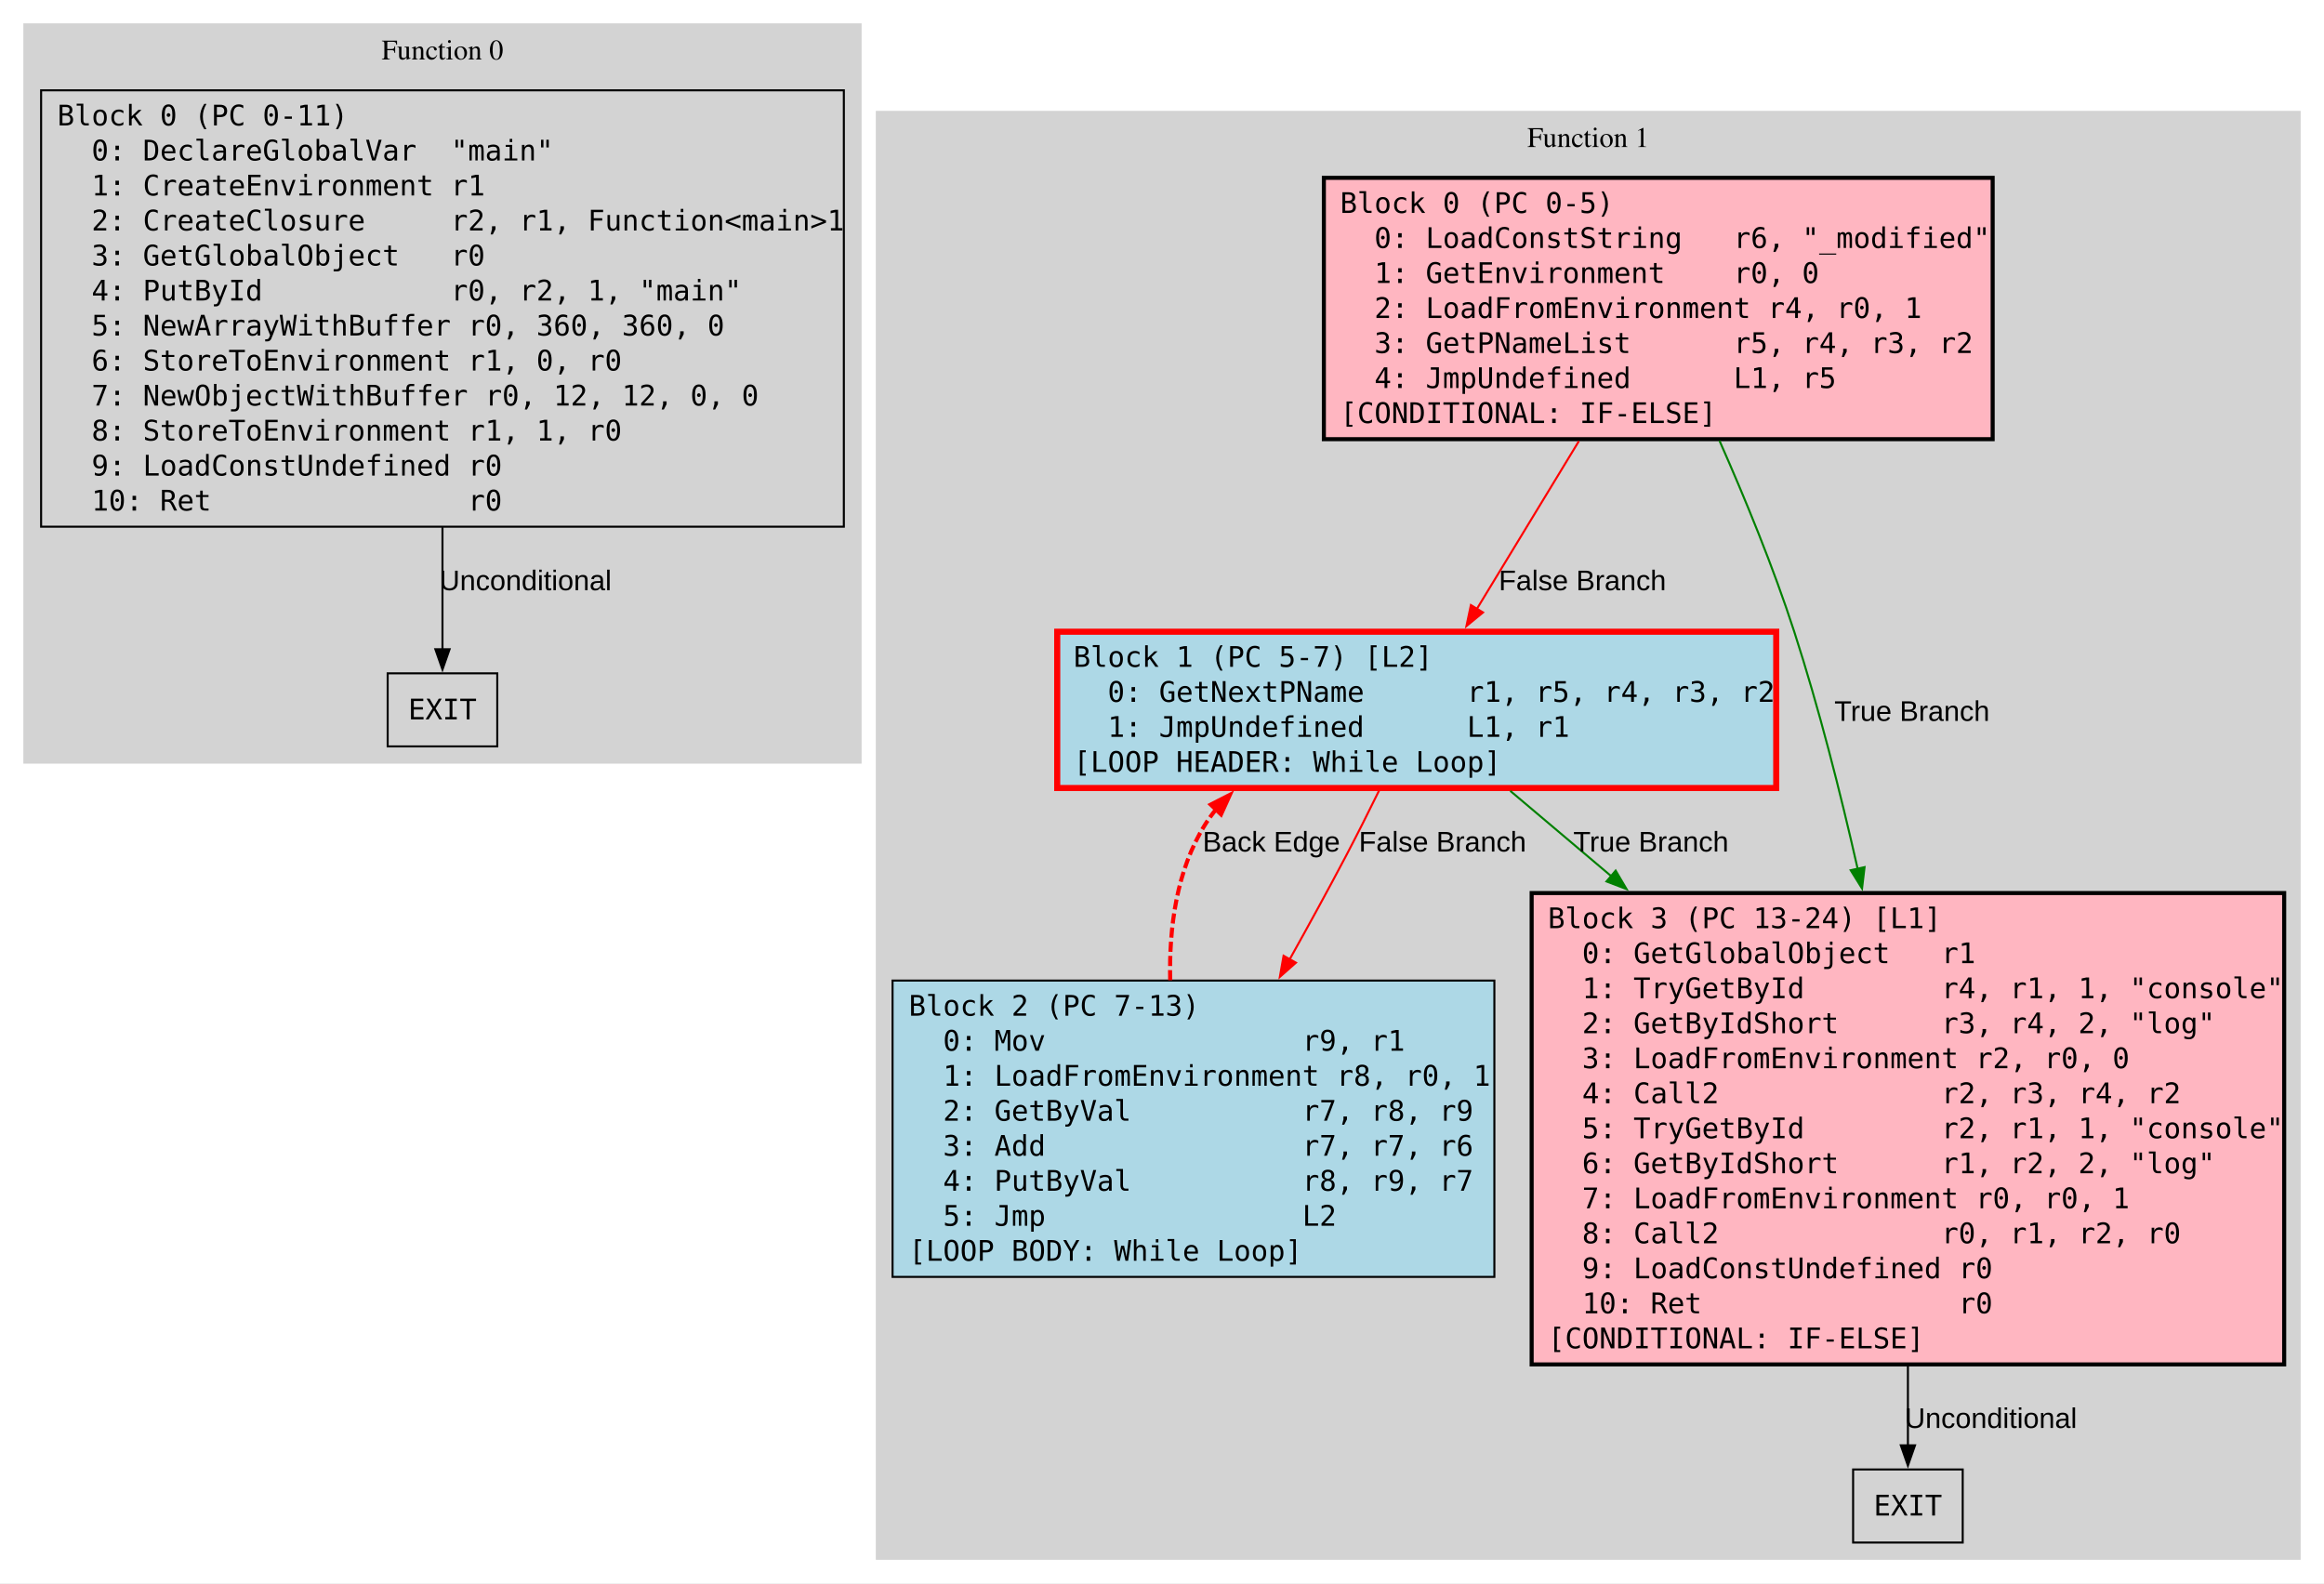
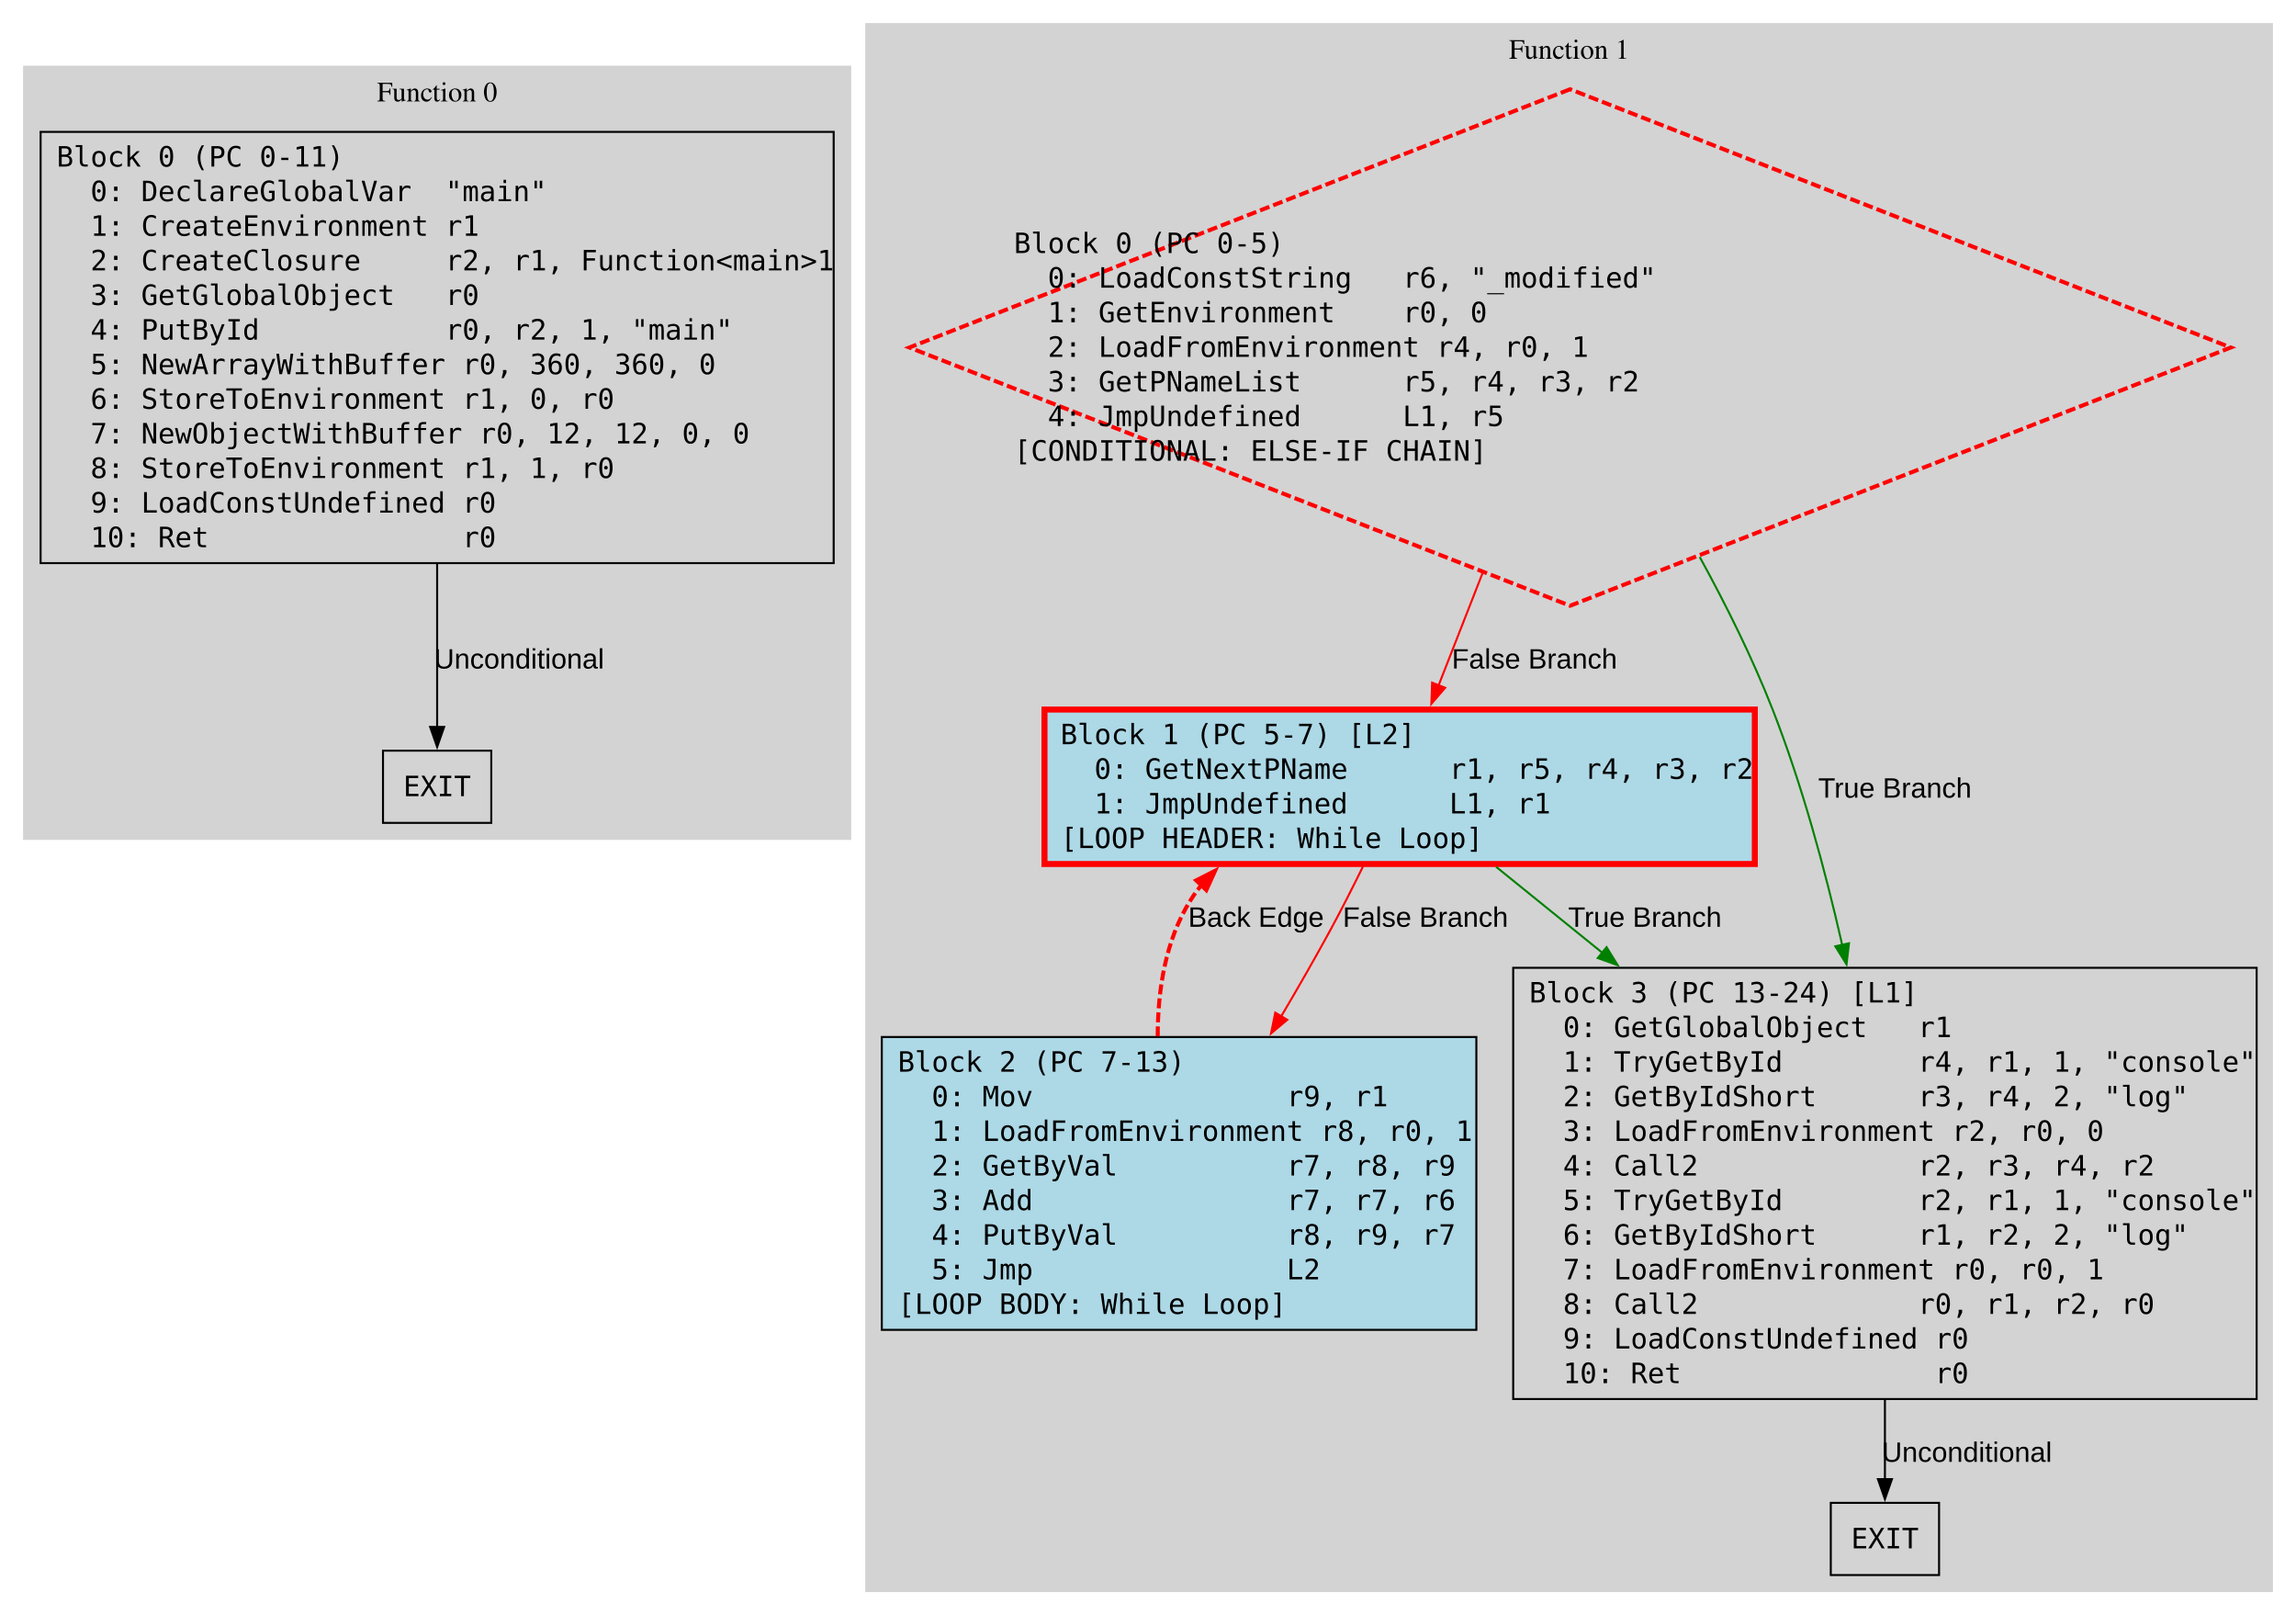
- <svg xmlns="http://www.w3.org/2000/svg" width="1145pt" height="780pt" viewBox="0.00 0.00 1145.00 780.00">
-   <g id="graph0" class="graph" transform="scale(1 1) rotate(0) translate(4 776)">
-     <polygon fill="white" stroke="none" points="-4,4 -4,-776 1141,-776 1141,4 -4,4" />
+ <svg xmlns="http://www.w3.org/2000/svg" width="1145pt" height="805pt" viewBox="0.00 0.00 1145.00 805.00">
+   <g id="graph0" class="graph" transform="scale(1 1) rotate(0) translate(4 801.25)">
+     <polygon fill="white" stroke="none" points="-4,4 -4,-801.25 1141,-801.25 1141,4 -4,4" />
    <g id="clust1" class="cluster">
-       <polygon fill="lightgrey" stroke="lightgrey" points="8,-400.25 8,-764 420,-764 420,-400.25 8,-400.25" />
-       <text xml:space="preserve" text-anchor="middle" x="214" y="-746.7" font-family="Times,serif" font-size="14.00">Function 0</text>
+       <polygon fill="lightgrey" stroke="lightgrey" points="8,-383 8,-768 420,-768 420,-383 8,-383" />
+       <text xml:space="preserve" text-anchor="middle" x="214" y="-750.7" font-family="Times,serif" font-size="14.00">Function 0</text>
    </g>
    <g id="clust2" class="cluster">
-       <polygon fill="lightgrey" stroke="lightgrey" points="428,-8 428,-720.88 1129,-720.88 1129,-8 428,-8" />
-       <text xml:space="preserve" text-anchor="middle" x="778.5" y="-703.58" font-family="Times,serif" font-size="14.00">Function 1</text>
+       <polygon fill="lightgrey" stroke="lightgrey" points="428,-8 428,-789.25 1129,-789.25 1129,-8 428,-8" />
+       <text xml:space="preserve" text-anchor="middle" x="778.5" y="-771.95" font-family="Times,serif" font-size="14.00">Function 1</text>
    </g>
    <g id="node1" class="node">
-       <polygon fill="none" stroke="black" points="411.75,-731.5 16.25,-731.5 16.25,-516.5 411.75,-516.5 411.75,-731.5" />
-       <text xml:space="preserve" text-anchor="start" x="24.25" y="-714.2" font-family="monospace" font-size="14.00">Block 0 (PC 0-11)</text>
-       <text xml:space="preserve" text-anchor="start" x="24.25" y="-696.95" font-family="monospace" font-size="14.00">  0: DeclareGlobalVar  "main"</text>
-       <text xml:space="preserve" text-anchor="start" x="24.25" y="-679.7" font-family="monospace" font-size="14.00">  1: CreateEnvironment r1</text>
-       <text xml:space="preserve" text-anchor="start" x="24.25" y="-662.45" font-family="monospace" font-size="14.00">  2: CreateClosure     r2, r1, Function&lt;main&gt;1</text>
-       <text xml:space="preserve" text-anchor="start" x="24.25" y="-645.2" font-family="monospace" font-size="14.00">  3: GetGlobalObject   r0</text>
-       <text xml:space="preserve" text-anchor="start" x="24.25" y="-627.95" font-family="monospace" font-size="14.00">  4: PutById           r0, r2, 1, "main"</text>
-       <text xml:space="preserve" text-anchor="start" x="24.25" y="-610.7" font-family="monospace" font-size="14.00">  5: NewArrayWithBuffer r0, 360, 360, 0</text>
-       <text xml:space="preserve" text-anchor="start" x="24.25" y="-593.45" font-family="monospace" font-size="14.00">  6: StoreToEnvironment r1, 0, r0</text>
-       <text xml:space="preserve" text-anchor="start" x="24.25" y="-576.2" font-family="monospace" font-size="14.00">  7: NewObjectWithBuffer r0, 12, 12, 0, 0</text>
-       <text xml:space="preserve" text-anchor="start" x="24.25" y="-558.95" font-family="monospace" font-size="14.00">  8: StoreToEnvironment r1, 1, r0</text>
-       <text xml:space="preserve" text-anchor="start" x="24.25" y="-541.7" font-family="monospace" font-size="14.00">  9: LoadConstUndefined r0</text>
-       <text xml:space="preserve" text-anchor="start" x="24.25" y="-524.45" font-family="monospace" font-size="14.00">  10: Ret               r0</text>
+       <polygon fill="none" stroke="black" points="411.75,-735.5 16.25,-735.5 16.25,-520.5 411.75,-520.5 411.75,-735.5" />
+       <text xml:space="preserve" text-anchor="start" x="24.25" y="-718.2" font-family="monospace" font-size="14.00">Block 0 (PC 0-11)</text>
+       <text xml:space="preserve" text-anchor="start" x="24.25" y="-700.95" font-family="monospace" font-size="14.00">  0: DeclareGlobalVar  "main"</text>
+       <text xml:space="preserve" text-anchor="start" x="24.25" y="-683.7" font-family="monospace" font-size="14.00">  1: CreateEnvironment r1</text>
+       <text xml:space="preserve" text-anchor="start" x="24.25" y="-666.45" font-family="monospace" font-size="14.00">  2: CreateClosure     r2, r1, Function&lt;main&gt;1</text>
+       <text xml:space="preserve" text-anchor="start" x="24.25" y="-649.2" font-family="monospace" font-size="14.00">  3: GetGlobalObject   r0</text>
+       <text xml:space="preserve" text-anchor="start" x="24.25" y="-631.95" font-family="monospace" font-size="14.00">  4: PutById           r0, r2, 1, "main"</text>
+       <text xml:space="preserve" text-anchor="start" x="24.25" y="-614.7" font-family="monospace" font-size="14.00">  5: NewArrayWithBuffer r0, 360, 360, 0</text>
+       <text xml:space="preserve" text-anchor="start" x="24.25" y="-597.45" font-family="monospace" font-size="14.00">  6: StoreToEnvironment r1, 0, r0</text>
+       <text xml:space="preserve" text-anchor="start" x="24.25" y="-580.2" font-family="monospace" font-size="14.00">  7: NewObjectWithBuffer r0, 12, 12, 0, 0</text>
+       <text xml:space="preserve" text-anchor="start" x="24.25" y="-562.95" font-family="monospace" font-size="14.00">  8: StoreToEnvironment r1, 1, r0</text>
+       <text xml:space="preserve" text-anchor="start" x="24.25" y="-545.7" font-family="monospace" font-size="14.00">  9: LoadConstUndefined r0</text>
+       <text xml:space="preserve" text-anchor="start" x="24.25" y="-528.45" font-family="monospace" font-size="14.00">  10: Ret               r0</text>
    </g>
    <g id="node2" class="node">
-       <polygon fill="lightgray" stroke="black" points="241,-444.25 187,-444.25 187,-408.25 241,-408.25 241,-444.25" />
-       <text xml:space="preserve" text-anchor="middle" x="214" y="-421.57" font-family="monospace" font-size="14.00">EXIT</text>
+       <polygon fill="lightgray" stroke="black" points="241,-427 187,-427 187,-391 241,-391 241,-427" />
+       <text xml:space="preserve" text-anchor="middle" x="214" y="-404.32" font-family="monospace" font-size="14.00">EXIT</text>
    </g>
    <g id="edge1" class="edge">
-       <path fill="none" stroke="black" d="M214,-516.25C214,-494 214,-472.38 214,-456.01" />
-       <polygon fill="black" stroke="black" points="217.5,-456.12 214,-446.12 210.5,-456.12 217.5,-456.12" />
-       <text xml:space="preserve" text-anchor="middle" x="254.88" y="-485.2" font-family="Arial" font-size="14.00">Unconditional</text>
+       <path fill="none" stroke="black" d="M214,-520.09C214,-490.04 214,-459.83 214,-438.68" />
+       <polygon fill="black" stroke="black" points="217.5,-438.85 214,-428.85 210.5,-438.85 217.5,-438.85" />
+       <text xml:space="preserve" text-anchor="middle" x="254.88" y="-467.95" font-family="Arial" font-size="14.00">Unconditional</text>
    </g>
    <g id="node3" class="node">
-       <polygon fill="lightpink" stroke="black" stroke-width="2" points="977.75,-688.38 648.25,-688.38 648.25,-559.62 977.75,-559.62 977.75,-688.38" />
-       <text xml:space="preserve" text-anchor="start" x="656.25" y="-671.08" font-family="monospace" font-size="14.00">Block 0 (PC 0-5)</text>
-       <text xml:space="preserve" text-anchor="start" x="656.25" y="-653.83" font-family="monospace" font-size="14.00">  0: LoadConstString   r6, "_modified"</text>
-       <text xml:space="preserve" text-anchor="start" x="656.25" y="-636.58" font-family="monospace" font-size="14.00">  1: GetEnvironment    r0, 0</text>
-       <text xml:space="preserve" text-anchor="start" x="656.25" y="-619.33" font-family="monospace" font-size="14.00">  2: LoadFromEnvironment r4, r0, 1</text>
-       <text xml:space="preserve" text-anchor="start" x="656.25" y="-602.08" font-family="monospace" font-size="14.00">  3: GetPNameList      r5, r4, r3, r2</text>
-       <text xml:space="preserve" text-anchor="start" x="656.25" y="-584.83" font-family="monospace" font-size="14.00">  4: JmpUndefined      L1, r5</text>
-       <text xml:space="preserve" text-anchor="start" x="656.25" y="-567.58" font-family="monospace" font-size="14.00">[CONDITIONAL: IF-ELSE]</text>
+       <polygon fill="none" stroke="red" stroke-width="2" stroke-dasharray="5,2" points="779,-756.75 449.5,-628 779,-499.25 1108.5,-628 779,-756.75" />
+       <text xml:space="preserve" text-anchor="start" x="501.64" y="-675.08" font-family="monospace" font-size="14.00">Block 0 (PC 0-5)</text>
+       <text xml:space="preserve" text-anchor="start" x="501.64" y="-657.83" font-family="monospace" font-size="14.00">  0: LoadConstString   r6, "_modified"</text>
+       <text xml:space="preserve" text-anchor="start" x="501.64" y="-640.58" font-family="monospace" font-size="14.00">  1: GetEnvironment    r0, 0</text>
+       <text xml:space="preserve" text-anchor="start" x="501.64" y="-623.33" font-family="monospace" font-size="14.00">  2: LoadFromEnvironment r4, r0, 1</text>
+       <text xml:space="preserve" text-anchor="start" x="501.64" y="-606.08" font-family="monospace" font-size="14.00">  3: GetPNameList      r5, r4, r3, r2</text>
+       <text xml:space="preserve" text-anchor="start" x="501.64" y="-588.83" font-family="monospace" font-size="14.00">  4: JmpUndefined      L1, r5</text>
+       <text xml:space="preserve" text-anchor="start" x="501.64" y="-571.58" font-family="monospace" font-size="14.00">[CONDITIONAL: ELSE-IF CHAIN]</text>
    </g>
    <g id="node4" class="node">
-       <polygon fill="lightblue" stroke="red" stroke-width="3" points="871.12,-464.75 516.88,-464.75 516.88,-387.75 871.12,-387.75 871.12,-464.75" />
-       <text xml:space="preserve" text-anchor="start" x="524.88" y="-447.45" font-family="monospace" font-size="14.00">Block 1 (PC 5-7) [L2]</text>
-       <text xml:space="preserve" text-anchor="start" x="524.88" y="-430.2" font-family="monospace" font-size="14.00">  0: GetNextPName      r1, r5, r4, r3, r2</text>
-       <text xml:space="preserve" text-anchor="start" x="524.88" y="-412.95" font-family="monospace" font-size="14.00">  1: JmpUndefined      L1, r1</text>
-       <text xml:space="preserve" text-anchor="start" x="524.88" y="-395.7" font-family="monospace" font-size="14.00">[LOOP HEADER: While Loop]</text>
+       <polygon fill="lightblue" stroke="red" stroke-width="3" points="871.12,-447.5 516.88,-447.5 516.88,-370.5 871.12,-370.5 871.12,-447.5" />
+       <text xml:space="preserve" text-anchor="start" x="524.88" y="-430.2" font-family="monospace" font-size="14.00">Block 1 (PC 5-7) [L2]</text>
+       <text xml:space="preserve" text-anchor="start" x="524.88" y="-412.95" font-family="monospace" font-size="14.00">  0: GetNextPName      r1, r5, r4, r3, r2</text>
+       <text xml:space="preserve" text-anchor="start" x="524.88" y="-395.7" font-family="monospace" font-size="14.00">  1: JmpUndefined      L1, r1</text>
+       <text xml:space="preserve" text-anchor="start" x="524.88" y="-378.45" font-family="monospace" font-size="14.00">[LOOP HEADER: While Loop]</text>
    </g>
    <g id="edge3" class="edge">
-       <path fill="none" stroke="red" d="M773.87,-558.63C757.48,-531.68 738.75,-500.87 723.55,-475.86" />
-       <polygon fill="red" stroke="red" points="726.67,-474.25 718.48,-467.53 720.69,-477.89 726.67,-474.25" />
-       <text xml:space="preserve" text-anchor="middle" x="775.64" y="-485.2" font-family="Arial" font-size="14.00">False Branch</text>
+       <path fill="none" stroke="red" d="M735.26,-515.32C727.58,-495.73 719.96,-476.27 713.4,-459.52" />
+       <polygon fill="red" stroke="red" points="716.7,-458.36 709.8,-450.33 710.18,-460.92 716.7,-458.36" />
+       <text xml:space="preserve" text-anchor="middle" x="761.24" y="-467.95" font-family="Arial" font-size="14.00">False Branch</text>
    </g>
    <g id="node6" class="node">
-       <polygon fill="lightpink" stroke="black" stroke-width="2" points="1121.38,-336 750.62,-336 750.62,-103.75 1121.38,-103.75 1121.38,-336" />
-       <text xml:space="preserve" text-anchor="start" x="758.62" y="-318.7" font-family="monospace" font-size="14.00">Block 3 (PC 13-24) [L1]</text>
-       <text xml:space="preserve" text-anchor="start" x="758.62" y="-301.45" font-family="monospace" font-size="14.00">  0: GetGlobalObject   r1</text>
-       <text xml:space="preserve" text-anchor="start" x="758.62" y="-284.2" font-family="monospace" font-size="14.00">  1: TryGetById        r4, r1, 1, "console"</text>
-       <text xml:space="preserve" text-anchor="start" x="758.62" y="-266.95" font-family="monospace" font-size="14.00">  2: GetByIdShort      r3, r4, 2, "log"</text>
-       <text xml:space="preserve" text-anchor="start" x="758.62" y="-249.7" font-family="monospace" font-size="14.00">  3: LoadFromEnvironment r2, r0, 0</text>
-       <text xml:space="preserve" text-anchor="start" x="758.62" y="-232.45" font-family="monospace" font-size="14.00">  4: Call2             r2, r3, r4, r2</text>
-       <text xml:space="preserve" text-anchor="start" x="758.62" y="-215.2" font-family="monospace" font-size="14.00">  5: TryGetById        r2, r1, 1, "console"</text>
-       <text xml:space="preserve" text-anchor="start" x="758.62" y="-197.95" font-family="monospace" font-size="14.00">  6: GetByIdShort      r1, r2, 2, "log"</text>
-       <text xml:space="preserve" text-anchor="start" x="758.62" y="-180.7" font-family="monospace" font-size="14.00">  7: LoadFromEnvironment r0, r0, 1</text>
-       <text xml:space="preserve" text-anchor="start" x="758.62" y="-163.45" font-family="monospace" font-size="14.00">  8: Call2             r0, r1, r2, r0</text>
-       <text xml:space="preserve" text-anchor="start" x="758.62" y="-146.2" font-family="monospace" font-size="14.00">  9: LoadConstUndefined r0</text>
-       <text xml:space="preserve" text-anchor="start" x="758.62" y="-128.95" font-family="monospace" font-size="14.00">  10: Ret               r0</text>
-       <text xml:space="preserve" text-anchor="start" x="758.62" y="-111.7" font-family="monospace" font-size="14.00">[CONDITIONAL: IF-ELSE]</text>
+       <polygon fill="none" stroke="black" points="1121.38,-318.75 750.62,-318.75 750.62,-103.75 1121.38,-103.75 1121.38,-318.75" />
+       <text xml:space="preserve" text-anchor="start" x="758.62" y="-301.45" font-family="monospace" font-size="14.00">Block 3 (PC 13-24) [L1]</text>
+       <text xml:space="preserve" text-anchor="start" x="758.62" y="-284.2" font-family="monospace" font-size="14.00">  0: GetGlobalObject   r1</text>
+       <text xml:space="preserve" text-anchor="start" x="758.62" y="-266.95" font-family="monospace" font-size="14.00">  1: TryGetById        r4, r1, 1, "console"</text>
+       <text xml:space="preserve" text-anchor="start" x="758.62" y="-249.7" font-family="monospace" font-size="14.00">  2: GetByIdShort      r3, r4, 2, "log"</text>
+       <text xml:space="preserve" text-anchor="start" x="758.62" y="-232.45" font-family="monospace" font-size="14.00">  3: LoadFromEnvironment r2, r0, 0</text>
+       <text xml:space="preserve" text-anchor="start" x="758.62" y="-215.2" font-family="monospace" font-size="14.00">  4: Call2             r2, r3, r4, r2</text>
+       <text xml:space="preserve" text-anchor="start" x="758.62" y="-197.95" font-family="monospace" font-size="14.00">  5: TryGetById        r2, r1, 1, "console"</text>
+       <text xml:space="preserve" text-anchor="start" x="758.62" y="-180.7" font-family="monospace" font-size="14.00">  6: GetByIdShort      r1, r2, 2, "log"</text>
+       <text xml:space="preserve" text-anchor="start" x="758.62" y="-163.45" font-family="monospace" font-size="14.00">  7: LoadFromEnvironment r0, r0, 1</text>
+       <text xml:space="preserve" text-anchor="start" x="758.62" y="-146.2" font-family="monospace" font-size="14.00">  8: Call2             r0, r1, r2, r0</text>
+       <text xml:space="preserve" text-anchor="start" x="758.62" y="-128.95" font-family="monospace" font-size="14.00">  9: LoadConstUndefined r0</text>
+       <text xml:space="preserve" text-anchor="start" x="758.62" y="-111.7" font-family="monospace" font-size="14.00">  10: Ret               r0</text>
    </g>
    <g id="edge2" class="edge">
-       <path fill="none" stroke="green" d="M843.15,-558.91C855.72,-530.5 869.75,-496.4 880,-464.75 892.12,-427.32 902.67,-385.86 911.25,-347.89" />
-       <polygon fill="green" stroke="green" points="914.64,-348.76 913.4,-338.24 907.81,-347.24 914.64,-348.76" />
-       <text xml:space="preserve" text-anchor="middle" x="938.01" y="-420.82" font-family="Arial" font-size="14.00">True Branch</text>
+       <path fill="none" stroke="green" d="M843.63,-523.58C857,-499.25 870.03,-472.97 880,-447.5 894.56,-410.32 906.02,-368.29 914.69,-330.15" />
+       <polygon fill="green" stroke="green" points="918.09,-330.98 916.85,-320.46 911.26,-329.46 918.09,-330.98" />
+       <text xml:space="preserve" text-anchor="middle" x="940.97" y="-403.57" font-family="Arial" font-size="14.00">True Branch</text>
    </g>
    <g id="node5" class="node">
-       <polygon fill="lightblue" stroke="black" points="732.25,-292.88 435.75,-292.88 435.75,-146.88 732.25,-146.88 732.25,-292.88" />
-       <text xml:space="preserve" text-anchor="start" x="443.75" y="-275.57" font-family="monospace" font-size="14.00">Block 2 (PC 7-13)</text>
-       <text xml:space="preserve" text-anchor="start" x="443.75" y="-258.32" font-family="monospace" font-size="14.00">  0: Mov               r9, r1</text>
-       <text xml:space="preserve" text-anchor="start" x="443.75" y="-241.07" font-family="monospace" font-size="14.00">  1: LoadFromEnvironment r8, r0, 1</text>
-       <text xml:space="preserve" text-anchor="start" x="443.75" y="-223.82" font-family="monospace" font-size="14.00">  2: GetByVal          r7, r8, r9</text>
-       <text xml:space="preserve" text-anchor="start" x="443.75" y="-206.57" font-family="monospace" font-size="14.00">  3: Add               r7, r7, r6</text>
-       <text xml:space="preserve" text-anchor="start" x="443.75" y="-189.32" font-family="monospace" font-size="14.00">  4: PutByVal          r8, r9, r7</text>
-       <text xml:space="preserve" text-anchor="start" x="443.75" y="-172.07" font-family="monospace" font-size="14.00">  5: Jmp               L2</text>
-       <text xml:space="preserve" text-anchor="start" x="443.75" y="-154.82" font-family="monospace" font-size="14.00">[LOOP BODY: While Loop]</text>
+       <polygon fill="lightblue" stroke="black" points="732.25,-284.25 435.75,-284.25 435.75,-138.25 732.25,-138.25 732.25,-284.25" />
+       <text xml:space="preserve" text-anchor="start" x="443.75" y="-266.95" font-family="monospace" font-size="14.00">Block 2 (PC 7-13)</text>
+       <text xml:space="preserve" text-anchor="start" x="443.75" y="-249.7" font-family="monospace" font-size="14.00">  0: Mov               r9, r1</text>
+       <text xml:space="preserve" text-anchor="start" x="443.75" y="-232.45" font-family="monospace" font-size="14.00">  1: LoadFromEnvironment r8, r0, 1</text>
+       <text xml:space="preserve" text-anchor="start" x="443.75" y="-215.2" font-family="monospace" font-size="14.00">  2: GetByVal          r7, r8, r9</text>
+       <text xml:space="preserve" text-anchor="start" x="443.75" y="-197.95" font-family="monospace" font-size="14.00">  3: Add               r7, r7, r6</text>
+       <text xml:space="preserve" text-anchor="start" x="443.75" y="-180.7" font-family="monospace" font-size="14.00">  4: PutByVal          r8, r9, r7</text>
+       <text xml:space="preserve" text-anchor="start" x="443.75" y="-163.45" font-family="monospace" font-size="14.00">  5: Jmp               L2</text>
+       <text xml:space="preserve" text-anchor="start" x="443.75" y="-146.2" font-family="monospace" font-size="14.00">[LOOP BODY: While Loop]</text>
    </g>
    <g id="edge5" class="edge">
-       <path fill="none" stroke="red" d="M675.5,-386.59C670.29,-375.97 664.52,-364.49 659,-354 650.27,-337.42 640.64,-319.86 631.28,-303.11" />
-       <polygon fill="red" stroke="red" points="634.5,-301.69 626.56,-294.68 628.4,-305.11 634.5,-301.69" />
-       <text xml:space="preserve" text-anchor="middle" x="706.72" y="-356.45" font-family="Arial" font-size="14.00">False Branch</text>
+       <path fill="none" stroke="red" d="M675.7,-369.23C670.49,-358.61 664.68,-347.15 659,-336.75 651.44,-322.89 643.1,-308.37 634.8,-294.34" />
+       <polygon fill="red" stroke="red" points="637.97,-292.82 629.85,-286.02 631.96,-296.4 637.97,-292.82" />
+       <text xml:space="preserve" text-anchor="middle" x="706.87" y="-339.2" font-family="Arial" font-size="14.00">False Branch</text>
    </g>
    <g id="edge4" class="edge">
-       <path fill="none" stroke="green" d="M740.09,-386.33C754.89,-373.82 772.17,-359.24 790.21,-344" />
-       <polygon fill="green" stroke="green" points="792.01,-347.06 797.39,-337.94 787.49,-341.71 792.01,-347.06" />
-       <text xml:space="preserve" text-anchor="middle" x="809.4" y="-356.45" font-family="Arial" font-size="14.00">True Branch</text>
+       <path fill="none" stroke="green" d="M742.1,-369.09C757.82,-356.38 776.15,-341.55 795.16,-326.17" />
+       <polygon fill="green" stroke="green" points="797.18,-329.04 802.76,-320.03 792.78,-323.6 797.18,-329.04" />
+       <text xml:space="preserve" text-anchor="middle" x="816.31" y="-339.2" font-family="Arial" font-size="14.00">True Branch</text>
    </g>
    <g id="edge6" class="edge">
-       <path fill="none" stroke="red" stroke-width="2" stroke-dasharray="5,2" d="M572.53,-293.04C571.94,-318.95 575.66,-347.29 589.75,-369.75 591.4,-372.39 593.23,-374.91 595.2,-377.32" />
-       <polygon fill="red" stroke="red" stroke-width="2" points="592.52,-379.58 601.95,-384.4 597.58,-374.75 592.52,-379.58" />
-       <text xml:space="preserve" text-anchor="middle" x="622.38" y="-356.45" font-family="Arial" font-size="14.00">Back Edge</text>
+       <path fill="none" stroke="red" stroke-width="2" stroke-dasharray="5,2" d="M573.34,-284.55C573.34,-307.76 577.23,-332.59 589.75,-352.5 591.41,-355.14 593.24,-357.66 595.21,-360.06" />
+       <polygon fill="red" stroke="red" stroke-width="2" points="592.53,-362.33 601.97,-367.14 597.59,-357.49 592.53,-362.33" />
+       <text xml:space="preserve" text-anchor="middle" x="622.38" y="-339.2" font-family="Arial" font-size="14.00">Back Edge</text>
    </g>
    <g id="node7" class="node">
      <polygon fill="lightgray" stroke="black" points="963,-52 909,-52 909,-16 963,-16 963,-52" />
      <text xml:space="preserve" text-anchor="middle" x="936" y="-29.32" font-family="monospace" font-size="14.00">EXIT</text>
    </g>
    <g id="edge7" class="edge">
-       <path fill="none" stroke="black" d="M936,-102.95C936,-88.56 936,-75.03 936,-63.88" />
-       <polygon fill="black" stroke="black" points="939.5,-63.9 936,-53.9 932.5,-63.9 939.5,-63.9" />
+       <path fill="none" stroke="black" d="M936,-103.26C936,-88.71 936,-74.91 936,-63.58" />
+       <polygon fill="black" stroke="black" points="939.5,-63.84 936,-53.84 932.5,-63.84 939.5,-63.84" />
      <text xml:space="preserve" text-anchor="middle" x="976.88" y="-72.45" font-family="Arial" font-size="14.00">Unconditional</text>
    </g>
  </g>
</svg>
